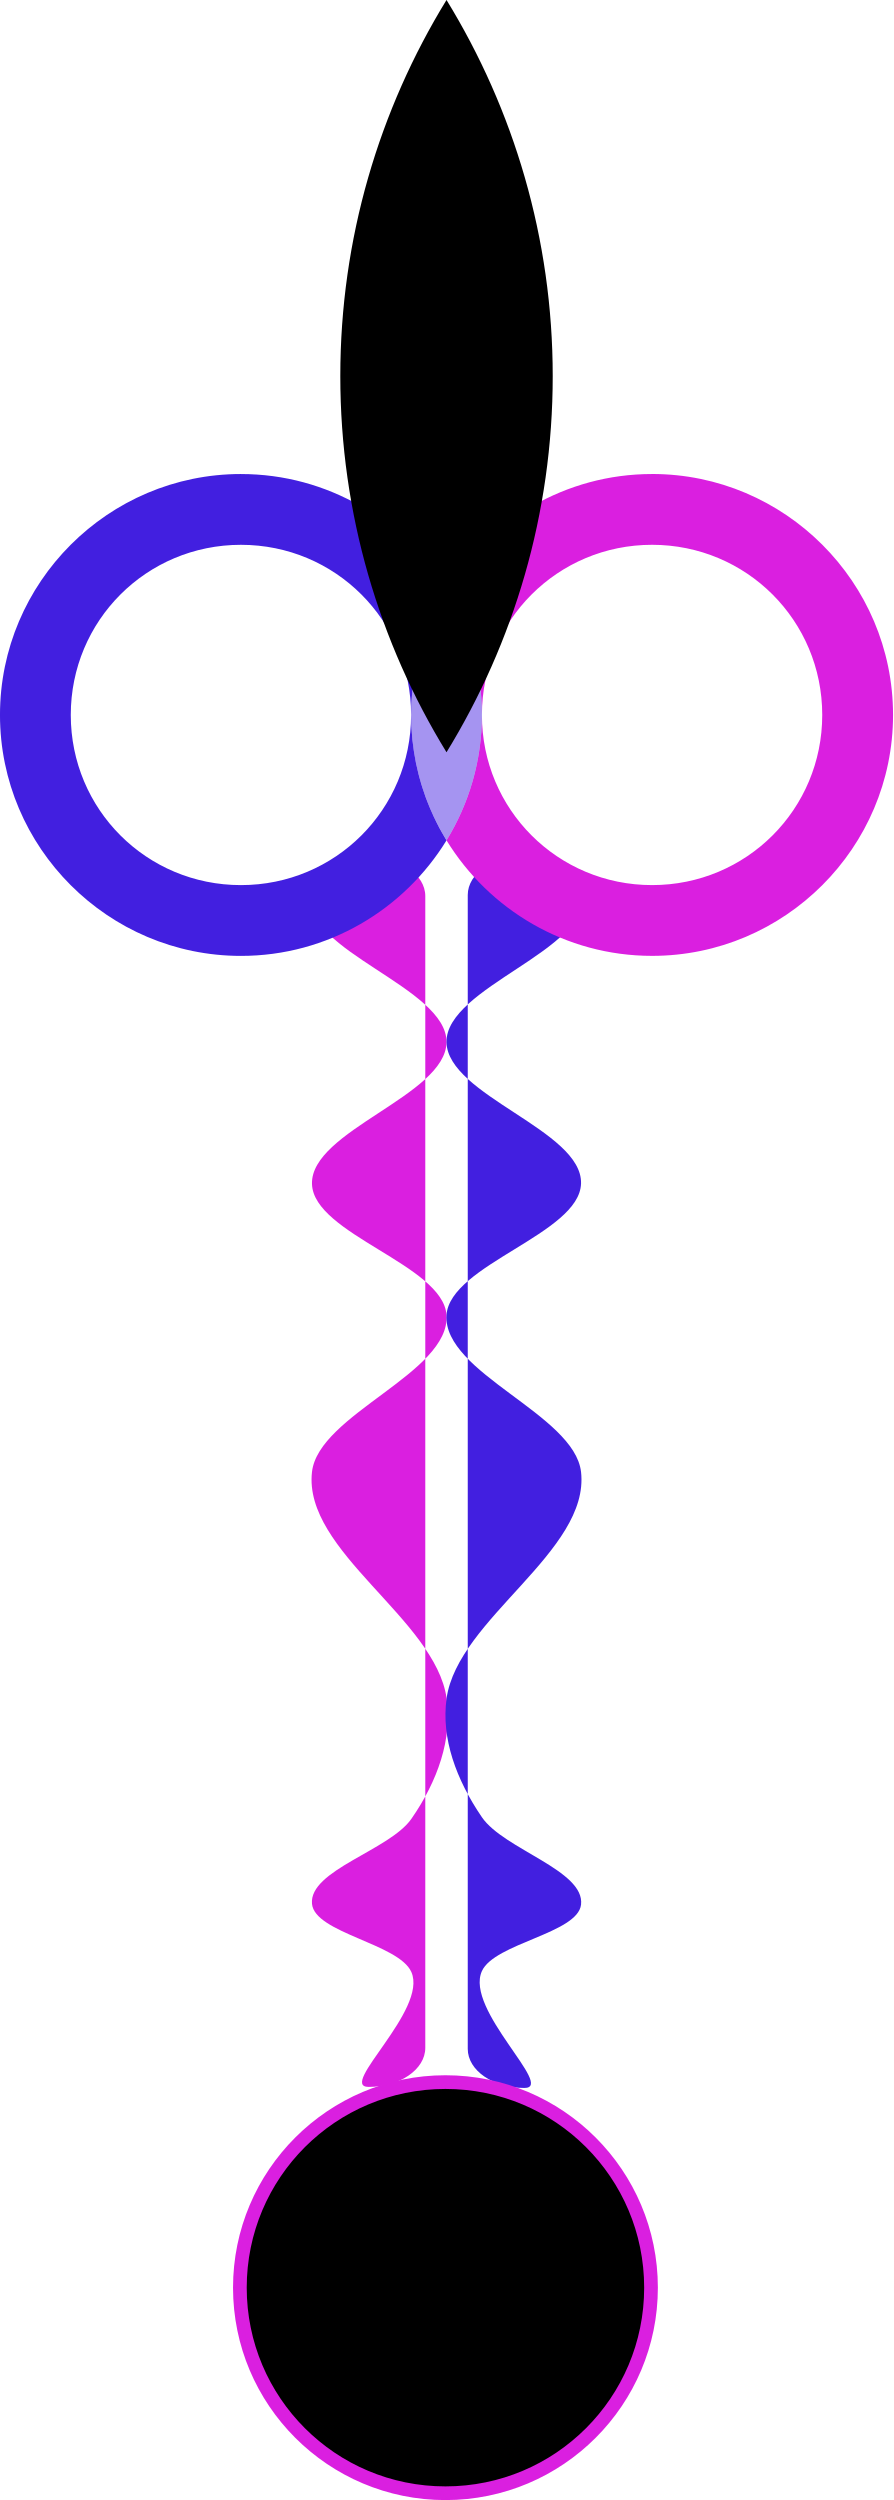
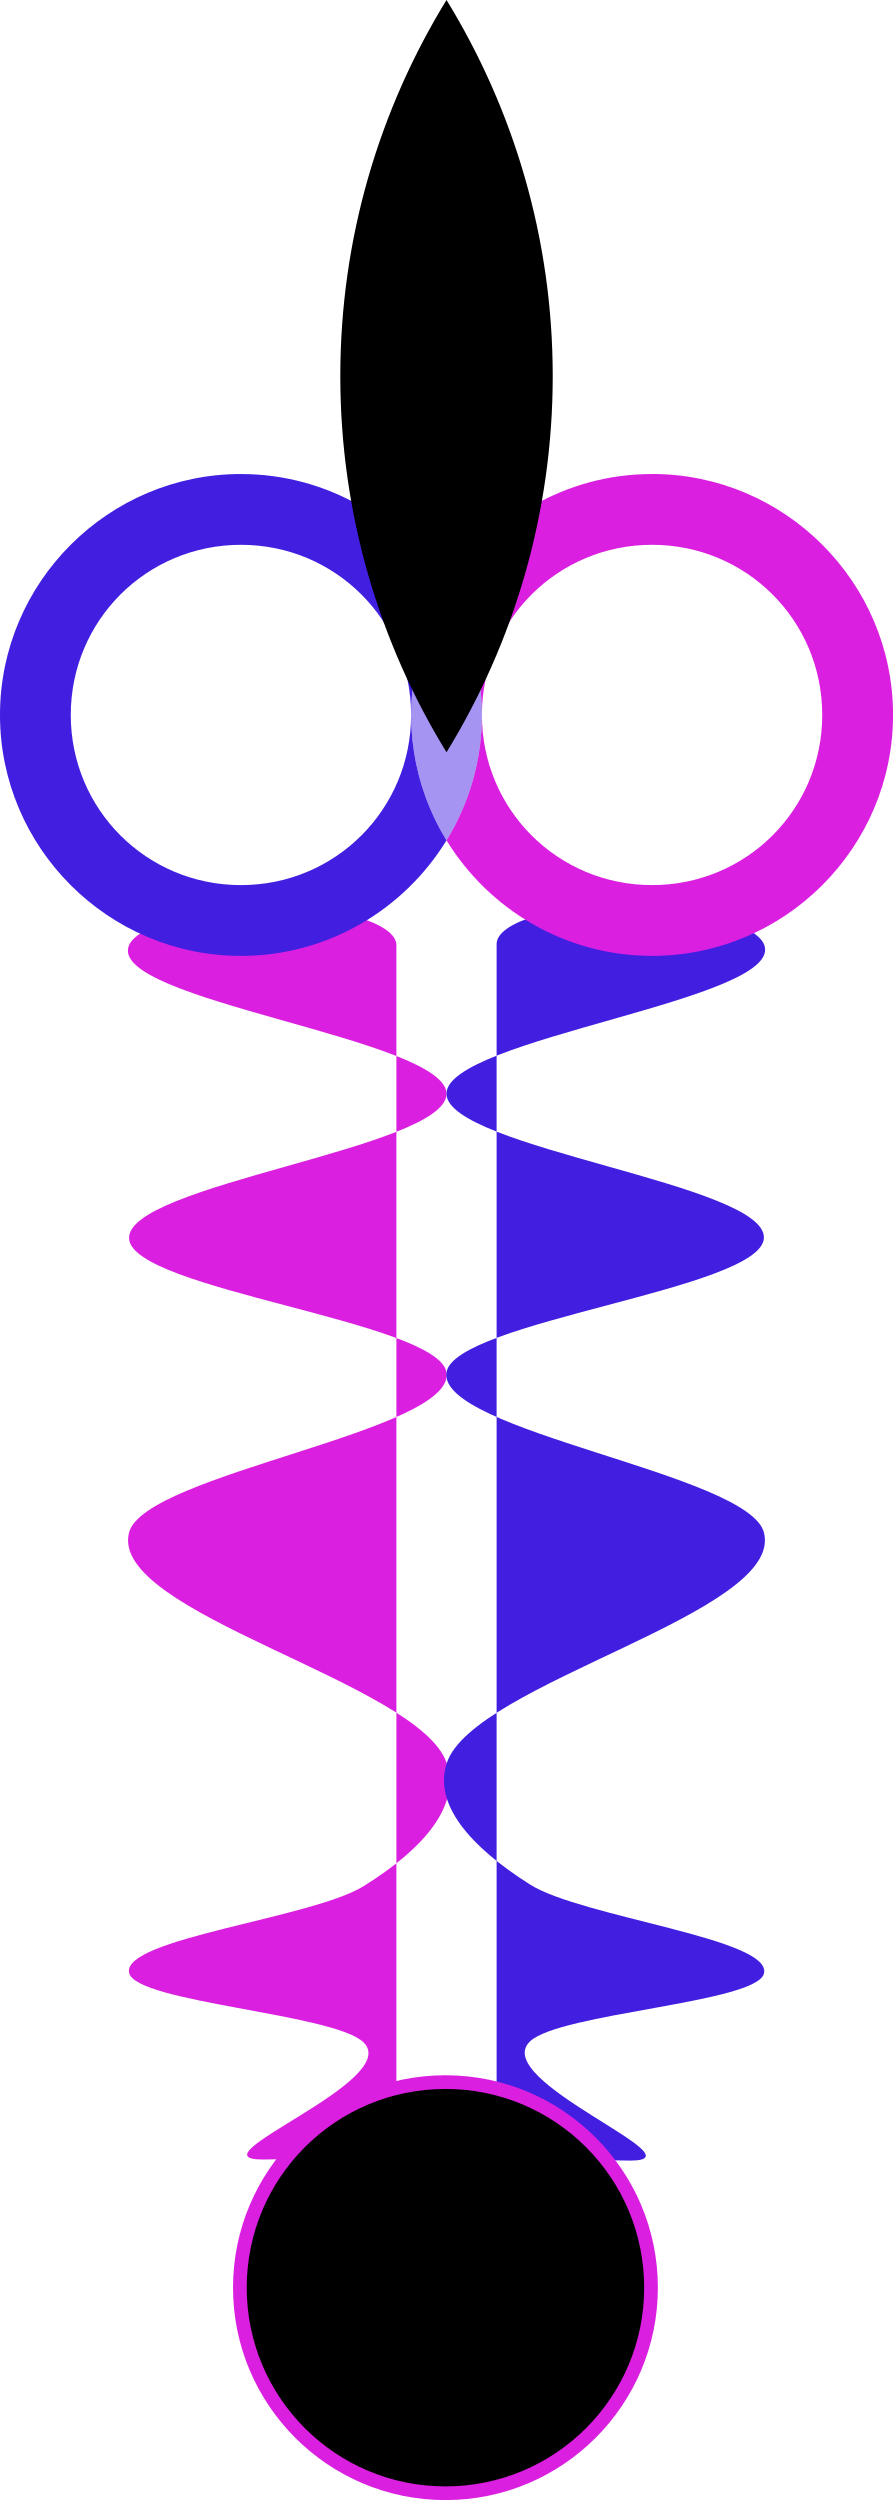
<svg xmlns="http://www.w3.org/2000/svg" version="1.1" viewBox="0 0 63.062 176.54">
  <g transform="translate(31.531 316.46)">
-     <g transform="matrix(1 0 0 .68949 0 -80.169)" stroke-linecap="round">
+     <g transform="matrix(2.3594 0 0 .70311 -.0015485 -73.285)" stroke-linecap="round">
      <g fill="#da1fe0">
        <path d="m-5.5-250.93v117.96" color="#000000" style="-inkscape-stroke:none" />
        <path d="m-5.5-254.93c-2.209 0-3.782 2.298-4 4-0.713 5.569 9.542 9.362 9.5 14.961-0.041 5.471-9.613 9.059-9.5 14.53 0.107 5.147 9.265 8.28 9.5 13.425 0.271 5.925-9.039 10.148-9.5 16.065-0.633 8.118 8.708 15.067 9.507 23.176 0.409 4.157-0.623 8.457-2.487 12.348-1.547 3.229-7.244 5.257-7.019 8.712 0.195 2.99 6.142 4.079 7.019 6.988 1.173 3.889-5.229 11.757-3.019 11.757s4-1.791 4-4v-117.96c0-2.209-1.791-4-4-4z" color="#000000" style="-inkscape-stroke:none" />
      </g>
      <path d="m5.5-251.04v118.18" color="#000000" fill="#da1fe0" style="-inkscape-stroke:none" />
      <path d="m5.5-255.04c-2.209 0-4 1.791-4 4v118.18c0 2.209 1.791 4 4 4s-4.235-8.024-3-11.972c0.892-2.853 6.762-3.865 7-6.8 0.285-3.518-5.447-5.658-7-8.955-1.814-3.85-2.89-8.082-2.493-12.187 0.784-8.109 10.129-15.059 9.493-23.176-0.463-5.917-9.764-10.14-9.5-16.065 0.23-5.161 9.404-8.316 9.5-13.48 0.102-5.454-9.444-9.02-9.5-14.475-0.058-5.631 10.228-9.469 9.5-15.07-0.221-1.701-1.791-4-4-4z" color="#000000" fill="#421fe0" style="-inkscape-stroke:none" />
    </g>
    <g transform="translate(-.075439 -64.274)">
      <path d="m14.516-90.64a14.516 14.516 0 0 1-14.516 14.516 14.516 14.516 0 0 1-14.516-14.516 14.516 14.516 0 0 1 14.516-14.516 14.516 14.516 0 0 1 14.516 14.516z" color="#000000" style="-inkscape-stroke:none" />
      <path d="m0-105.64c-8.278 0-15 6.721-15 15 0 8.278 6.721 15 15 15s15-6.721 15-15c-2e-6 -8.278-6.721-15-15-15zm0 0.967c7.756 0 14.033 6.277 14.033 14.033 0 7.756-6.277 14.033-14.033 14.033s-14.033-6.277-14.033-14.033c2e-6 -7.756 6.277-14.033 14.033-14.033z" color="#000000" fill="#da1fe0" style="-inkscape-stroke:none" />
    </g>
    <g transform="matrix(1 0 0 .99984 0 -.051891)">
      <path d="m-14.516-282.98c-9.368 0-17.016 7.649-17.016 17.018s7.647 17.016 17.016 17.016c6.129 0 11.519-3.274 14.516-8.16-0.058-0.095-0.114-0.191-0.17-0.287-0.055-0.094-0.111-0.188-0.164-0.283-0.062-0.111-0.124-0.222-0.184-0.334-0.069-0.129-0.134-0.26-0.199-0.391-0.063-0.126-0.124-0.252-0.184-0.379-0.068-0.145-0.133-0.292-0.197-0.439-0.044-0.102-0.088-0.205-0.131-0.309-0.048-0.117-0.095-0.235-0.141-0.354-0.039-0.102-0.08-0.204-0.117-0.307-0.012-0.033-0.022-0.067-0.033-0.1-0.059-0.165-0.116-0.332-0.17-0.5-0.033-0.102-0.065-0.204-0.096-0.307-0.043-0.144-0.084-0.288-0.123-0.434-0.025-0.093-0.051-0.186-0.074-0.279-0.059-0.232-0.113-0.466-0.162-0.701-0.009-0.042-0.017-0.085-0.025-0.127-0.04-0.202-0.076-0.407-0.109-0.611-0.011-0.069-0.023-0.138-0.033-0.207-0.035-0.235-0.067-0.471-0.092-0.709-4.157e-4 -4e-3 -0.002-8e-3 -0.002-0.012-0.008-0.076-0.013-0.154-0.02-0.23-0.016-0.18-0.03-0.36-0.041-0.541-0.005-0.081-0.01-0.162-0.014-0.244-0.012-0.256-0.02-0.513-0.02-0.771 0 6.666-5.349 12.016-12.016 12.016-6.666 0-12.016-5.349-12.016-12.016s5.349-12.018 12.016-12.018c6.666 0 12.016 5.351 12.016 12.018 0-0.259 0.008-0.516 0.02-0.771 0.004-0.082 0.009-0.163 0.014-0.244 0.011-0.181 0.025-0.361 0.041-0.541 0.007-0.077 0.011-0.154 0.02-0.23 4.131e-4 -4e-3 0.002-8e-3 0.002-0.012 0.025-0.238 0.057-0.474 0.092-0.709 0.01-0.07 0.022-0.141 0.033-0.211 0.032-0.196 0.067-0.392 0.105-0.586 0.011-0.053 0.02-0.107 0.031-0.16 0.048-0.231 0.101-0.46 0.158-0.688 0.024-0.094 0.051-0.187 0.076-0.281 0.039-0.145 0.08-0.29 0.123-0.434 0.031-0.104 0.063-0.208 0.096-0.311 0.041-0.128 0.087-0.256 0.131-0.383 0.025-0.071 0.047-0.143 0.072-0.213 0.042-0.116 0.088-0.229 0.133-0.344 0.04-0.103 0.079-0.206 0.121-0.309 0.044-0.106 0.089-0.211 0.135-0.316 0.064-0.147 0.129-0.294 0.197-0.439 0.067-0.144 0.138-0.286 0.209-0.428 0.053-0.106 0.106-0.211 0.162-0.316 0.065-0.123 0.131-0.244 0.199-0.365 0.052-0.093 0.106-0.185 0.16-0.277 0.056-0.096 0.112-0.192 0.17-0.287-2.996-4.887-8.387-8.162-14.516-8.162z" fill="#421fe0" />
      <path d="m14.516-282.98c-6.129 0-11.519 3.275-14.516 8.162 1.584 2.583 2.5 5.616 2.5 8.855 0-6.666 5.349-12.018 12.016-12.018 6.666 0 12.016 5.351 12.016 12.018s-5.349 12.016-12.016 12.016c-6.666 0-12.016-5.349-12.016-12.016 0 3.24-0.916 6.273-2.5 8.855 2.996 4.887 8.387 8.16 14.516 8.16 9.368 0 17.016-7.647 17.016-17.016s-7.647-17.018-17.016-17.018zm-14.516 25.873c-0.058-0.095-0.114-0.191-0.17-0.287 0.056 0.096 0.112 0.192 0.17 0.287zm0-17.711c-0.058 0.095-0.114 0.191-0.17 0.287 0.056-0.096 0.112-0.192 0.17-0.287zm-0.33 0.564c-0.068 0.121-0.134 0.243-0.199 0.365 0.065-0.123 0.131-0.244 0.199-0.365zm-0.361 0.682c-0.071 0.142-0.141 0.284-0.209 0.428 0.068-0.144 0.138-0.286 0.209-0.428zm-0.406 0.867c-0.046 0.105-0.091 0.21-0.135 0.316 0.044-0.106 0.089-0.212 0.135-0.316zm-0.256 0.625c-0.044 0.115-0.091 0.228-0.133 0.344 0.042-0.116 0.088-0.229 0.133-0.344zm-0.336 0.939c-0.033 0.103-0.065 0.207-0.096 0.311 0.031-0.104 0.063-0.207 0.096-0.311zm-0.219 0.744c-0.025 0.094-0.052 0.187-0.076 0.281 0.024-0.094 0.051-0.187 0.076-0.281zm-0.234 0.969c-0.011 0.053-0.021 0.107-0.031 0.16 0.011-0.053 0.02-0.107 0.031-0.16zm-0.137 0.746c-0.011 0.07-0.023 0.14-0.033 0.211 0.011-0.07 0.022-0.141 0.033-0.211zm-0.127 0.932c-0.008 0.076-0.013 0.154-0.02 0.23 0.007-0.077 0.011-0.154 0.02-0.23zm-0.061 0.771c-0.005 0.081-0.01 0.162-0.014 0.244 0.004-0.082 0.009-0.163 0.014-0.244zm-0.014 1.787c0.004 0.082 0.009 0.163 0.014 0.244-0.005-0.081-0.01-0.163-0.014-0.244zm0.055 0.785c0.007 0.077 0.011 0.154 0.02 0.23-0.008-0.076-0.012-0.154-0.02-0.23zm0.113 0.951c0.01 0.069 0.022 0.138 0.033 0.207-0.011-0.069-0.023-0.138-0.033-0.207zm0.143 0.818c0.008 0.042 0.017 0.085 0.025 0.127-0.009-0.042-0.017-0.085-0.025-0.127zm0.188 0.828c0.024 0.093 0.049 0.186 0.074 0.279-0.025-0.093-0.051-0.186-0.074-0.279zm0.197 0.713c0.031 0.103 0.063 0.205 0.096 0.307-0.033-0.102-0.065-0.204-0.096-0.307zm0.299 0.906c0.037 0.103 0.078 0.205 0.117 0.307-0.039-0.102-0.08-0.203-0.117-0.307zm0.258 0.66c0.042 0.103 0.086 0.206 0.131 0.309-0.044-0.102-0.088-0.205-0.131-0.309zm0.328 0.748c0.06 0.127 0.121 0.253 0.184 0.379-0.063-0.125-0.124-0.252-0.184-0.379zm0.383 0.77c0.06 0.112 0.121 0.223 0.184 0.334-0.062-0.111-0.124-0.222-0.184-0.334z" fill="#da1fe0" />
      <path d="m0-274.82c-1.584 2.583-2.5 5.616-2.5 8.855 0 3.24 0.916 6.273 2.5 8.855 1.584-2.583 2.5-5.616 2.5-8.855 0-3.24-0.916-6.272-2.5-8.855z" fill="#421fe0" fill-opacity=".476" />
      <path d="m5e-7 -316.46c-4.752 7.75-7.5 16.848-7.5 26.566 0 9.719 2.748 18.818 7.5 26.566 4.751-7.749 7.5-16.848 7.5-26.566 0-9.718-2.749-18.817-7.5-26.566z" color="#000000" stroke-width="3" style="-inkscape-stroke:none" />
    </g>
  </g>
</svg>
